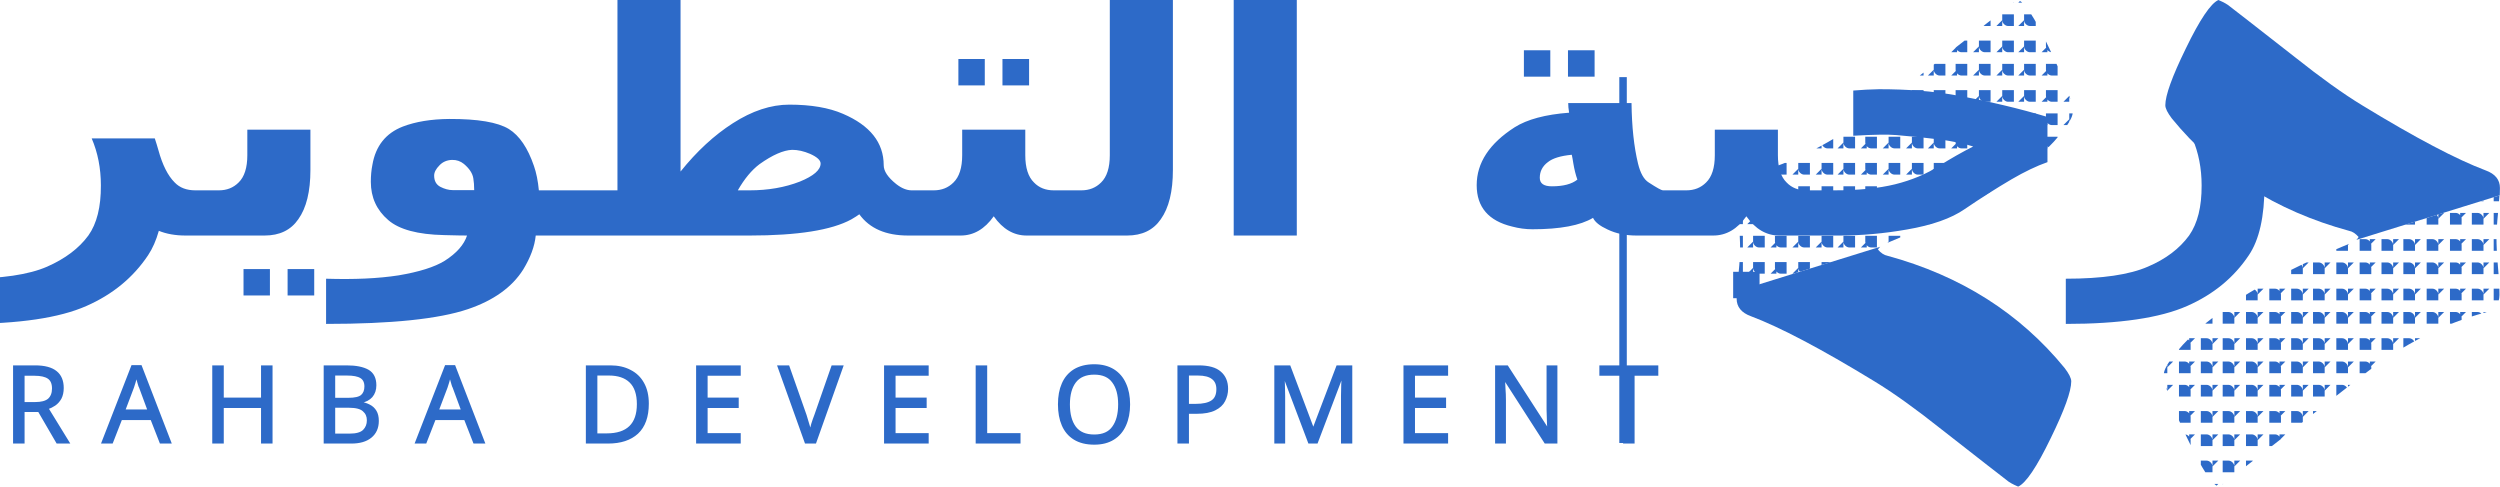
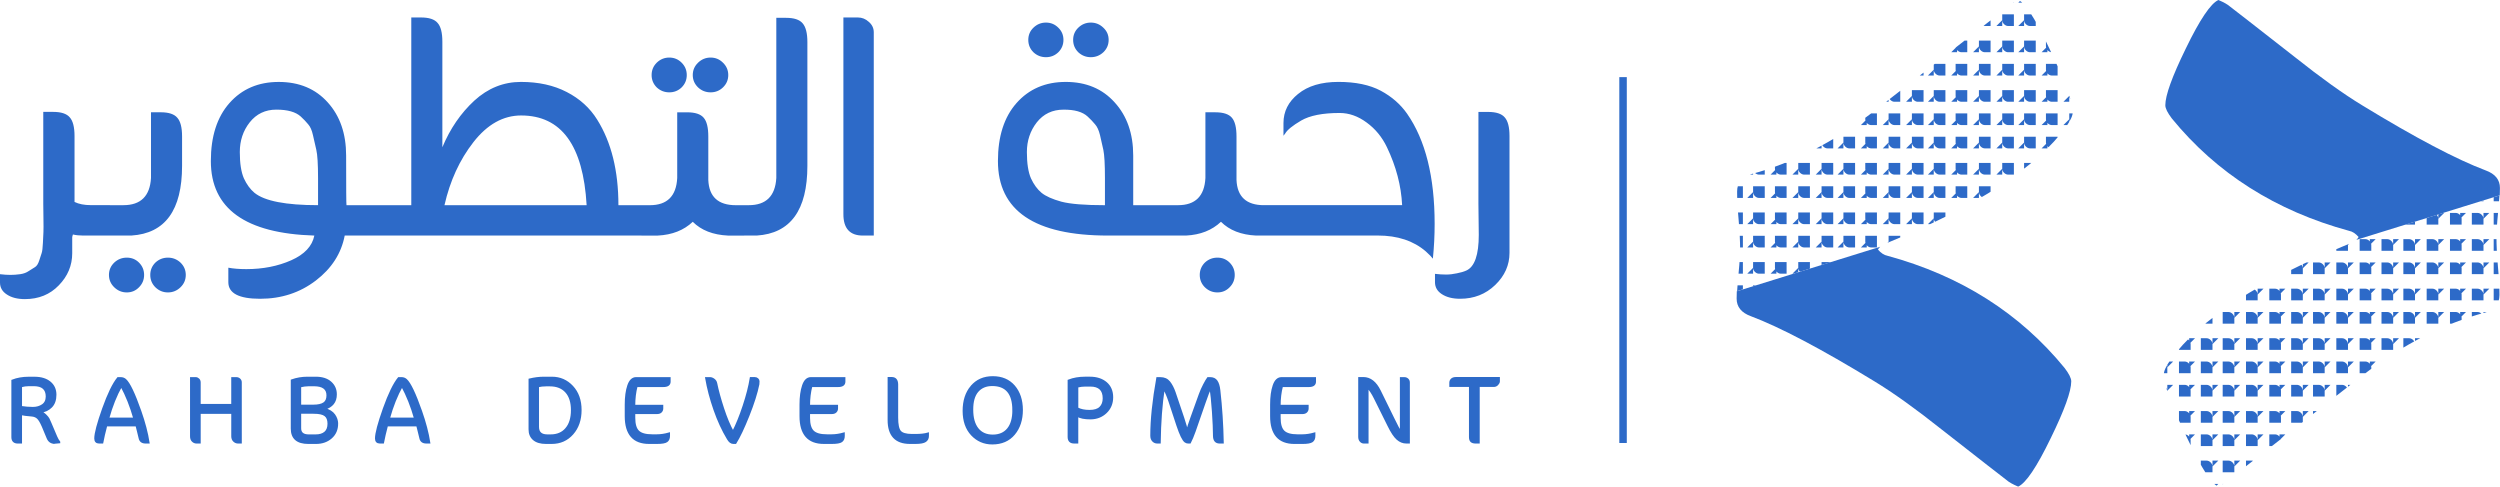
<svg xmlns="http://www.w3.org/2000/svg" width="659.847" height="128.437" viewBox="0 0 174.585 33.982" version="1.1" id="svg8">
  <defs id="defs2">
    <clipPath clipPathUnits="userSpaceOnUse" id="clipPath12411">
      <path id="path12413" style="font-weight:bold;font-size:6.145px;line-height:1.25;font-family:'Berlin Sans FB Demi';-inkscape-font-specification:'Berlin Sans FB Demi Bold';fill:#194876;fill-opacity:1;stroke-width:0.198" d="m 90.829,58.367 -0.385,0.119 c -0.004,0.004 -0.01,0.007 -0.017,0.01 -0.243,0.099 -0.403,0.204 -0.481,0.312 -0.012,0.017 -0.018,0.03 -0.018,0.04 0,0.025 0.02,0.08 0.061,0.166 0.042,0.089 0.071,0.134 0.089,0.134 0.116,-0.09 0.244,-0.19 0.385,-0.3 0.106,-0.081 0.215,-0.137 0.327,-0.167 0.025,-0.007 0.038,-0.023 0.038,-0.047 0,-0.017 -0.001,-0.042 -0.004,-0.075 -0.003,-0.034 -0.004,-0.06 -0.004,-0.077 0,-0.014 0.001,-0.036 0.004,-0.066 0.002,-0.02 0.003,-0.036 0.004,-0.049 z" />
    </clipPath>
  </defs>
  <g id="layer7" transform="translate(-186.9003,-109.5833)">
-     <text xml:space="preserve" style="font-style:normal;font-variant:normal;font-weight:600;font-stretch:normal;font-size:25.256px;line-height:1.25;font-family:Cairo;-inkscape-font-specification:'Cairo Semi-Bold';display:inline;opacity:1;fill:#2d6ac8;fill-opacity:1;stroke-width:0.018" x="185.507" y="126.032" id="text19720">
-       <tspan id="tspan19718" style="font-style:normal;font-variant:normal;font-weight:bold;font-stretch:normal;font-family:'Cocon Next Arabic';-inkscape-font-specification:'Cocon Next Arabic Bold';fill:#2d6ac8;fill-opacity:1;stroke-width:0.018" x="185.507" y="126.032">رحبة التطوير</tspan>
-     </text>
-     <text xml:space="preserve" style="font-style:normal;font-variant:normal;font-weight:300;font-stretch:normal;font-size:7.46px;line-height:1.25;font-family:'Cocon Next Arabic';-inkscape-font-specification:'Cocon Next Arabic Light';letter-spacing:2.252px;display:inline;opacity:1;fill:#2d6ac8;fill-opacity:1;stroke:#2d6ac8;stroke-width:0.132;stroke-dasharray:none;stroke-opacity:1" x="187.162" y="140.492" id="text19724">
-       <tspan id="tspan19722" style="font-style:normal;font-variant:normal;font-weight:300;font-stretch:normal;font-family:'Cocon Next Arabic';-inkscape-font-specification:'Cocon Next Arabic Light';fill:#2d6ac8;fill-opacity:1;stroke:#2d6ac8;stroke-width:0.132;stroke-dasharray:none;stroke-opacity:1" x="187.162" y="140.492" dx="0">RAHBA DEVELOPMENT</tspan>
-     </text>
+     <path style="font-weight:bold;font-size:25.256px;line-height:1.25;font-family:'Cocon Next Arabic';-inkscape-font-specification:'Cocon Next Arabic Bold';fill:#2d6ac8;stroke-width:0.018" d="m 290.145,117.4 h 0.678 q 0.839,0 1.159,0.382 0.333,0.37 0.333,1.307 v 8.152 q 0,1.283 -0.999,2.244 -0.999,0.962 -2.454,0.962 -0.777,0 -1.27,-0.321 -0.481,-0.308 -0.481,-0.839 v -0.58 q 0.407,0.049 0.777,0.049 0.358,0 0.752,-0.086 0.395,-0.074 0.666,-0.197 0.863,-0.395 0.863,-2.491 l -0.025,-2.17 z m -12.591,-1.258 q 1.024,-0.839 2.812,-0.839 1.8,0 2.96,0.617 1.147,0.617 1.837,1.603 1.924,2.762 1.924,7.695 0,1.209 -0.123,2.429 -0.111,-0.16 -0.493,-0.506 -1.283,-1.11 -3.354,-1.11 H 275.112 v -2.121 h 9.705 q -0.099,-2.035 -1.061,-4.045 -0.506,-1.061 -1.418,-1.726 -0.9,-0.666 -1.887,-0.666 -1.776,0 -2.688,0.53 -0.9,0.53 -1.11,0.9 l -0.123,0.16 v -0.888 q 0,-1.209 1.024,-2.035 z m -4.785,13.504 q -0.345,0.358 -0.851,0.358 -0.506,0 -0.876,-0.358 -0.358,-0.358 -0.358,-0.863 0,-0.506 0.358,-0.863 0.37,-0.345 0.876,-0.345 0.506,0 0.851,0.345 0.358,0.358 0.358,0.863 0,0.506 -0.358,0.863 z m 0.481,-10.532 v 3.034 q 0.074,1.764 1.924,1.764 h 0.58 v 2.121 h -1.135 q -1.566,-0.074 -2.454,-0.962 -0.937,0.888 -2.442,0.962 h -1.135 v -2.121 h 0.58 q 1.813,0 1.911,-1.899 v -4.588 h 0.691 q 0.839,0 1.159,0.382 0.321,0.37 0.321,1.307 z m -12.443,-5.882 q -0.358,0.345 -0.863,0.345 -0.506,0 -0.876,-0.345 -0.358,-0.358 -0.358,-0.863 0,-0.506 0.358,-0.851 0.37,-0.358 0.876,-0.358 0.506,0 0.863,0.358 0.358,0.345 0.358,0.851 0,0.506 -0.358,0.863 z m 3.145,0 q -0.37,0.345 -0.876,0.345 -0.506,0 -0.876,-0.345 -0.358,-0.358 -0.358,-0.863 0,-0.506 0.358,-0.851 0.37,-0.358 0.876,-0.358 0.506,0 0.876,0.358 0.37,0.345 0.37,0.851 0,0.506 -0.37,0.863 z m 0.111,10.68 v -1.874 q 0,-1.455 -0.111,-1.985 -0.111,-0.53 -0.234,-1.036 -0.123,-0.506 -0.345,-0.752 -0.222,-0.271 -0.518,-0.543 -0.53,-0.493 -1.69,-0.481 -1.159,0 -1.862,0.888 -0.691,0.888 -0.691,2.072 0,1.184 0.284,1.837 0.296,0.641 0.74,1.011 0.444,0.358 1.381,0.617 0.937,0.247 3.046,0.247 z m 5.155,0 v 2.121 h -4.945 q -7.683,0 -7.683,-5.204 0,-2.577 1.295,-4.045 1.307,-1.48 3.441,-1.48 2.133,0 3.416,1.431 1.295,1.418 1.295,3.712 v 3.465 z m -21.298,2.121 h -0.765 q -1.369,0 -1.357,-1.517 v -13.713 h 1.011 q 0.432,0 0.765,0.308 0.345,0.296 0.345,0.728 z m -4.637,-4.871 q 0,4.649 -3.539,4.871 h -1.381 v -2.121 h 0.826 q 1.813,0 1.924,-1.899 v -11.185 h 0.678 q 0.839,0 1.159,0.382 0.333,0.382 0.333,1.307 z m -5.895,-5.475 q -0.358,0.345 -0.863,0.345 -0.506,0 -0.876,-0.345 -0.37,-0.358 -0.37,-0.863 0,-0.506 0.37,-0.863 0.37,-0.358 0.876,-0.358 0.506,0 0.863,0.358 0.37,0.358 0.37,0.863 0,0.506 -0.37,0.863 z m -2.886,0 q -0.358,0.345 -0.863,0.345 -0.506,0 -0.876,-0.345 -0.358,-0.358 -0.358,-0.863 0,-0.506 0.358,-0.863 0.37,-0.358 0.876,-0.358 0.506,0 0.863,0.358 0.358,0.358 0.358,0.863 0,0.506 -0.358,0.863 z m 1.862,3.428 v 3.034 q 0.074,1.764 1.924,1.764 h 0.58 v 2.121 h -1.135 q -1.566,-0.074 -2.454,-0.962 -0.937,0.888 -2.442,0.962 h -1.135 v -2.121 h 0.58 q 1.813,0 1.911,-1.899 v -4.588 h 0.691 q 0.839,0 1.159,0.382 0.321,0.37 0.321,1.307 z m -13.072,-1.468 q -1.874,0 -3.33,1.862 -1.443,1.85 -2.022,4.403 h 9.927 q -0.358,-6.265 -4.575,-6.265 z m -10.297,8.386 v -2.121 h 2.627 v -13.109 h 0.678 q 0.839,0 1.159,0.382 0.333,0.37 0.333,1.307 v 7.375 q 0.814,-1.948 2.232,-3.256 1.431,-1.307 3.256,-1.307 1.837,0 3.194,0.703 1.369,0.703 2.133,1.936 1.48,2.368 1.48,5.969 h 2.121 v 2.121 z m -8.657,-7.905 q -0.691,0.876 -0.691,2.072 0,1.184 0.284,1.837 0.296,0.641 0.74,1.011 1.061,0.863 4.44,0.863 v -1.874 q 0,-1.48 -0.123,-1.998 -0.111,-0.518 -0.234,-1.024 -0.111,-0.506 -0.333,-0.752 -0.222,-0.271 -0.518,-0.543 -0.53,-0.481 -1.702,-0.481 -1.159,0 -1.862,0.888 z m 9.163,5.784 v 2.121 h -2.528 q -0.358,1.874 -2.022,3.145 -1.665,1.27 -3.885,1.27 -2.22,0 -2.22,-1.159 v -1.011 q 0.53,0.099 1.258,0.099 1.739,0 3.132,-0.617 1.394,-0.617 1.616,-1.726 -7.227,-0.222 -7.227,-5.204 0,-2.577 1.295,-4.045 1.307,-1.48 3.441,-1.48 2.146,0 3.428,1.431 1.283,1.418 1.283,3.712 0,3.404 0.025,3.465 z m -13.997,5.734 q -0.37,0.358 -0.876,0.358 -0.506,0 -0.876,-0.358 -0.358,-0.358 -0.358,-0.863 0,-0.506 0.358,-0.863 0.37,-0.345 0.876,-0.345 0.506,0 0.876,0.345 0.37,0.358 0.37,0.863 0,0.506 -0.37,0.863 z m -2.898,0 q -0.345,0.358 -0.851,0.358 -0.506,0 -0.876,-0.358 -0.37,-0.358 -0.37,-0.863 0,-0.506 0.37,-0.863 0.37,-0.345 0.876,-0.345 0.506,0 0.851,0.345 0.358,0.358 0.358,0.863 0,0.506 -0.358,0.863 z m 3.009,-8.485 q 0,4.649 -3.539,4.871 h -2.146 v -2.121 h 1.591 q 1.813,0 1.924,-1.899 v -4.588 h 0.678 q 0.839,0 1.159,0.382 0.333,0.37 0.333,1.307 z m -6.931,4.871 q -0.382,0 -0.691,-0.074 -0.049,0.148 -0.049,0.197 v 1.11 q 0,1.283 -0.937,2.244 -0.925,0.962 -2.368,0.962 -0.777,0 -1.258,-0.321 -0.481,-0.308 -0.481,-0.839 v -0.58 q 0.407,0.049 0.728,0.049 0.321,0 0.678,-0.049 0.358,-0.049 0.604,-0.222 0.259,-0.16 0.432,-0.271 0.185,-0.111 0.296,-0.456 0.111,-0.333 0.173,-0.53 0.062,-0.185 0.086,-0.703 0.025,-0.518 0.037,-0.765 0.012,-0.259 0,-0.95 -0.012,-0.703 -0.012,-1.024 v -6.413 h 0.691 q 0.839,0 1.159,0.382 0.333,0.37 0.333,1.307 v 4.6 q 0.456,0.222 1.135,0.222 h 1.332 v 2.121 z" id="text19720" aria-label="رحبة التطوير" />
+     <path d="m 190.16,137.275 q 0,-0.79 -0.903,-0.79 h -0.342 q -0.27,0 -0.543,0.076 v 1.439 q 0.43,0.066 0.823,0.066 0.393,0 0.677,-0.193 0.284,-0.193 0.288,-0.597 z m 0.561,3.238 q -0.357,0 -0.499,-0.342 l -0.335,-0.805 q -0.197,-0.455 -0.357,-0.597 -0.16,-0.142 -0.397,-0.164 -0.546,-0.044 -0.761,-0.098 v 1.985 h -0.226 q -0.386,0 -0.386,-0.386 v -3.948 q 0.514,-0.2 1.14,-0.2 h 0.404 q 0.685,0 1.078,0.324 0.393,0.321 0.393,0.867 0,0.546 -0.299,0.845 -0.295,0.299 -0.758,0.357 0.204,0.066 0.364,0.226 0.16,0.16 0.208,0.255 0.047,0.095 0.131,0.288 l 0.412,0.969 q 0.106,0.24 0.208,0.361 v 0.029 q -0.229,0.036 -0.321,0.036 z m 5.556,-1.701 q -0.364,-1.282 -0.907,-2.28 -0.546,0.969 -0.911,2.28 z m 0.787,1.679 q -0.357,0 -0.419,-0.321 -0.036,-0.186 -0.127,-0.521 -0.091,-0.335 -0.091,-0.353 h -2.102 q -0.186,0.71 -0.277,1.195 h -0.229 q -0.27,0 -0.27,-0.291 0,-0.528 0.55,-2.076 0.554,-1.548 1.038,-2.138 h 0.2 q 0.186,0 0.321,0.12 0.401,0.357 1.045,2.189 0.419,1.191 0.576,2.196 z m 6.656,0 h -0.2 q -0.157,0 -0.28,-0.117 -0.124,-0.117 -0.124,-0.324 v -1.632 h -2.266 v 2.073 h -0.226 q -0.153,0 -0.27,-0.113 -0.117,-0.113 -0.117,-0.328 v -4.065 h 0.328 q 0.109,0 0.197,0.084 0.087,0.084 0.087,0.222 v 1.566 h 2.266 v -1.872 h 0.291 q 0.127,0 0.222,0.087 0.095,0.087 0.091,0.219 z m 5.104,-2.08 h -0.958 v 1.082 q 0,0.492 0.597,0.492 h 0.47 q 0.426,0.004 0.667,-0.2 0.237,-0.204 0.237,-0.612 0,-0.408 -0.229,-0.583 -0.229,-0.178 -0.783,-0.178 z m -0.958,-0.503 h 0.918 q 0.492,0 0.736,-0.164 0.244,-0.164 0.244,-0.55 0,-0.703 -0.94,-0.703 h -0.368 q -0.284,0.004 -0.59,0.076 z m 2.583,1.253 q 0,0.616 -0.423,0.987 -0.423,0.372 -1.064,0.372 h -0.528 q -1.162,0 -1.162,-1.005 v -3.373 q 0.528,-0.186 1.089,-0.186 h 0.594 q 0.663,0 1.034,0.331 0.372,0.331 0.368,0.845 0,0.769 -0.798,1.002 0.481,0.135 0.685,0.426 0.204,0.291 0.204,0.601 z m 5.432,-0.35 q -0.364,-1.282 -0.907,-2.28 -0.546,0.969 -0.911,2.28 z m 0.787,1.679 q -0.357,0 -0.419,-0.321 -0.036,-0.186 -0.127,-0.521 -0.091,-0.335 -0.091,-0.353 h -2.102 q -0.186,0.71 -0.277,1.195 h -0.229 q -0.27,0 -0.27,-0.291 0,-0.528 0.55,-2.076 0.554,-1.548 1.038,-2.138 h 0.2 q 0.186,0 0.321,0.12 0.401,0.357 1.045,2.189 0.419,1.191 0.576,2.196 z m 9.775,-0.973 q 0.393,-0.463 0.393,-1.293 0,-0.83 -0.404,-1.278 -0.404,-0.448 -1.133,-0.448 h -0.262 q -0.299,0 -0.561,0.062 v 2.834 q 0,0.59 0.645,0.59 h 0.237 q 0.692,0 1.085,-0.466 z m 0.423,-2.939 q 0.583,0.627 0.583,1.639 0,1.013 -0.568,1.657 -0.568,0.645 -1.453,0.645 h -0.404 q -0.561,0 -0.856,-0.255 -0.295,-0.255 -0.291,-0.699 v -3.482 q 0.521,-0.127 1.005,-0.127 h 0.561 q 0.841,0 1.424,0.623 z m 6.758,3.442 q 0,0.266 -0.164,0.382 -0.164,0.117 -0.674,0.117 h -0.557 q -1.635,0 -1.635,-1.872 v -0.812 q 0,-0.798 0.178,-1.322 0.178,-0.525 0.546,-0.528 h 2.349 v 0.248 q 0,0.313 -0.441,0.313 h -1.865 q -0.164,0.619 -0.164,1.37 h 1.956 v 0.189 q 0,0.142 -0.098,0.237 -0.098,0.095 -0.291,0.091 h -1.566 v 0.328 q 0,0.677 0.28,0.947 0.28,0.27 0.958,0.27 h 0.342 q 0.397,0 0.845,-0.127 z m 4.485,0.499 q -0.215,0 -0.386,-0.299 -0.535,-0.889 -0.932,-2.025 -0.397,-1.136 -0.583,-2.211 h 0.27 q 0.135,0 0.273,0.102 0.138,0.102 0.168,0.262 0.157,0.769 0.481,1.759 0.324,0.991 0.688,1.643 0.382,-0.739 0.739,-1.818 0.357,-1.078 0.499,-1.949 h 0.291 q 0.113,0 0.186,0.073 0.073,0.073 0.073,0.149 0,0.076 -0.011,0.211 -0.186,0.918 -0.696,2.196 -0.51,1.278 -0.903,1.905 z m 7.72,-0.499 q 0,0.266 -0.164,0.382 -0.164,0.117 -0.674,0.117 h -0.557 q -1.635,0 -1.635,-1.872 v -0.812 q 0,-0.798 0.178,-1.322 0.178,-0.525 0.546,-0.528 h 2.349 v 0.248 q 0,0.313 -0.441,0.313 h -1.865 q -0.164,0.619 -0.164,1.37 h 1.956 v 0.189 q 0,0.142 -0.098,0.237 -0.098,0.095 -0.291,0.091 h -1.566 v 0.328 q 0,0.677 0.28,0.947 0.28,0.27 0.958,0.27 h 0.342 q 0.397,0 0.845,-0.127 z m 5.876,0.015 q 0,0.229 -0.182,0.357 -0.182,0.127 -0.699,0.127 h -0.375 q -1.501,0 -1.497,-1.61 v -2.932 h 0.215 q 0.386,0 0.39,0.455 v 2.313 q 0,0.725 0.2,0.965 0.2,0.24 0.82,0.244 h 0.248 q 0.546,0 0.881,-0.098 z m 5.957,-1.803 q 0,-1.756 -1.468,-1.756 -0.656,0 -1.027,0.43 -0.372,0.43 -0.368,1.289 0,0.86 0.372,1.333 0.375,0.47 1.06,0.47 0.685,0 1.06,-0.459 0.372,-0.455 0.372,-1.308 z m -2.921,-1.657 q 0.55,-0.656 1.49,-0.656 0.94,0 1.486,0.63 0.546,0.634 0.55,1.661 0,1.027 -0.55,1.686 -0.55,0.659 -1.523,0.659 -0.849,0 -1.428,-0.616 -0.576,-0.616 -0.576,-1.665 0,-1.049 0.55,-1.701 z m 9.231,0.827 q 0,-0.889 -0.932,-0.889 h -0.353 q -0.255,0 -0.55,0.069 v 1.515 q 0.328,0.178 0.845,0.178 0.517,0 0.75,-0.233 0.24,-0.233 0.24,-0.641 z m 0.601,-0.073 q -0.004,0.641 -0.441,1.056 -0.437,0.415 -1.075,0.419 -0.637,0 -0.922,-0.186 v 1.872 h -0.226 q -0.386,0 -0.386,-0.397 v -3.938 q 0.514,-0.2 1.147,-0.2 h 0.35 q 0.685,0 1.122,0.364 0.43,0.368 0.43,1.009 z m 7.497,3.162 q -0.397,0 -0.397,-0.484 0,-0.597 -0.073,-1.676 -0.073,-1.078 -0.175,-1.643 -0.135,0.24 -0.393,0.998 l -0.703,2.022 q -0.178,0.499 -0.328,0.783 h -0.135 q -0.102,0 -0.197,-0.069 -0.229,-0.171 -0.546,-1.118 l -0.561,-1.701 q -0.171,-0.514 -0.386,-0.907 -0.255,1.665 -0.284,3.795 h -0.178 q -0.171,0 -0.295,-0.127 -0.124,-0.127 -0.124,-0.357 0,-1.679 0.419,-4.021 h 0.222 q 0.397,0 0.619,0.277 0.222,0.277 0.379,0.728 l 0.597,1.77 q 0.208,0.648 0.27,0.903 0.084,-0.321 0.299,-0.918 l 0.583,-1.621 q 0.127,-0.35 0.299,-0.677 0.171,-0.328 0.273,-0.463 h 0.157 q 0.299,0 0.448,0.211 0.149,0.211 0.197,0.648 0.2,1.774 0.237,3.646 z m 6.623,-0.47 q 0,0.266 -0.164,0.382 -0.164,0.117 -0.674,0.117 h -0.557 q -1.635,0 -1.635,-1.872 v -0.812 q 0,-0.798 0.178,-1.322 0.178,-0.525 0.546,-0.528 h 2.349 v 0.248 q 0,0.313 -0.441,0.313 h -1.865 q -0.164,0.619 -0.164,1.37 h 1.956 v 0.189 q 0,0.142 -0.098,0.237 -0.098,0.095 -0.291,0.091 h -1.566 v 0.328 q 0,0.677 0.28,0.947 0.28,0.27 0.958,0.27 h 0.342 q 0.397,0 0.845,-0.127 z m 6.598,0.47 h -0.186 q -0.335,0 -0.623,-0.251 -0.288,-0.251 -0.623,-0.936 l -0.954,-1.923 q -0.248,-0.499 -0.499,-0.754 v 3.865 h -0.255 q -0.142,0 -0.24,-0.113 -0.098,-0.113 -0.095,-0.299 v -4.101 h 0.291 q 0.71,0 1.155,0.903 l 0.947,1.931 q 0.357,0.754 0.517,0.94 v -3.766 h 0.251 q 0.135,0 0.226,0.091 0.091,0.091 0.087,0.229 z m 6.288,-4.284 q 0,0.106 -0.106,0.219 -0.106,0.113 -0.244,0.113 h -1.06 v 3.952 h -0.222 q -0.2,0 -0.299,-0.087 -0.098,-0.087 -0.098,-0.299 v -3.566 h -1.373 v -0.226 q 0,-0.142 0.098,-0.237 0.098,-0.095 0.291,-0.098 h 3.012 z" id="text19724" style="font-weight:300;font-size:7.46px;line-height:1.25;font-family:'Cocon Next Arabic';-inkscape-font-specification:'Cocon Next Arabic Light';letter-spacing:2.252px;fill:#2d6ac8;stroke:#2d6ac8;stroke-width:0.132" aria-label="RAHBA DEVELOPMENT" />
    <g id="g19916" transform="matrix(14.26746,0,0,14.26746,-940.0523,-752.9849)" style="display:inline;opacity:1;fill:#2d6ac8;fill-opacity:1;stroke-width:0.036">
      <g id="g19820" transform="translate(0.07308151,4.056024)" style="fill:#2d6ac8;fill-opacity:1;stroke-width:0.036">
        <g id="g19816" transform="matrix(1.825649,0,0,1.825649,-74.67155,-49.2004)" clip-path="url(#clipPath12411)" style="fill:#2d6ac8;fill-opacity:1;stroke-width:0.036">
          <text xml:space="preserve" style="font-weight:bold;font-size:0.053px;line-height:1.25;font-family:'Courier New';-inkscape-font-specification:'Courier New Bold';fill:#2d6ac8;fill-opacity:1;stroke-width:8.84241e-05" x="89.423" y="58.121" id="text19730">
            <tspan id="tspan19728" style="font-style:normal;font-variant:normal;font-weight:bold;font-stretch:normal;font-size:0.053px;font-family:'Fira Code';-inkscape-font-specification:'Fira Code Bold';fill:#2d6ac8;fill-opacity:1;stroke-width:8.84241e-05" x="89.423" y="58.121">0101010101010101010101010101010101010101010101010101010101010</tspan>
          </text>
          <text xml:space="preserve" style="font-weight:bold;font-size:0.053px;line-height:1.25;font-family:'Courier New';-inkscape-font-specification:'Courier New Bold';fill:#2d6ac8;fill-opacity:1;stroke-width:8.84241e-05" x="89.423" y="59.5" id="text19734">
            <tspan id="tspan19732" style="font-style:normal;font-variant:normal;font-weight:bold;font-stretch:normal;font-size:0.053px;font-family:'Fira Code';-inkscape-font-specification:'Fira Code Bold';fill:#2d6ac8;fill-opacity:1;stroke-width:8.84241e-05" x="89.423" y="59.5">0101010101010101010101010101010101010101010101010101010101010</tspan>
          </text>
          <text xml:space="preserve" style="font-weight:bold;font-size:0.053px;line-height:1.25;font-family:'Courier New';-inkscape-font-specification:'Courier New Bold';fill:#2d6ac8;fill-opacity:1;stroke-width:8.84241e-05" x="89.423" y="58.187" id="text19738">
            <tspan id="tspan19736" style="font-style:normal;font-variant:normal;font-weight:bold;font-stretch:normal;font-size:0.053px;font-family:'Fira Code';-inkscape-font-specification:'Fira Code Bold';fill:#2d6ac8;fill-opacity:1;stroke-width:8.84241e-05" x="89.423" y="58.187">0101010101010101010101010101010101010101010101010101010101010</tspan>
          </text>
          <text xml:space="preserve" style="font-weight:bold;font-size:0.053px;line-height:1.25;font-family:'Courier New';-inkscape-font-specification:'Courier New Bold';fill:#2d6ac8;fill-opacity:1;stroke-width:8.84241e-05" x="89.423" y="58.449" id="text19742">
            <tspan id="tspan19740" style="font-style:normal;font-variant:normal;font-weight:bold;font-stretch:normal;font-size:0.053px;font-family:'Fira Code';-inkscape-font-specification:'Fira Code Bold';fill:#2d6ac8;fill-opacity:1;stroke-width:8.84241e-05" x="89.423" y="58.449">0101010101010101010101010101010101010101010101010101010101010</tspan>
          </text>
          <text xml:space="preserve" style="font-weight:bold;font-size:0.053px;line-height:1.25;font-family:'Courier New';-inkscape-font-specification:'Courier New Bold';fill:#2d6ac8;fill-opacity:1;stroke-width:8.84241e-05" x="89.423" y="58.515" id="text19746">
            <tspan id="tspan19744" style="font-style:normal;font-variant:normal;font-weight:bold;font-stretch:normal;font-size:0.053px;font-family:'Fira Code';-inkscape-font-specification:'Fira Code Bold';fill:#2d6ac8;fill-opacity:1;stroke-width:8.84241e-05" x="89.423" y="58.515">0101010101010101010101010101010101010101010101010101010101010</tspan>
          </text>
          <text xml:space="preserve" style="font-weight:bold;font-size:0.053px;line-height:1.25;font-family:'Courier New';-inkscape-font-specification:'Courier New Bold';fill:#2d6ac8;fill-opacity:1;stroke-width:8.84241e-05" x="89.423" y="58.581" id="text19750">
            <tspan id="tspan19748" style="font-style:normal;font-variant:normal;font-weight:bold;font-stretch:normal;font-size:0.053px;font-family:'Fira Code';-inkscape-font-specification:'Fira Code Bold';fill:#2d6ac8;fill-opacity:1;stroke-width:8.84241e-05" x="89.423" y="58.581">0101010101010101010101010101010101010101010101010101010101010</tspan>
          </text>
          <text xml:space="preserve" style="font-weight:bold;font-size:0.053px;line-height:1.25;font-family:'Courier New';-inkscape-font-specification:'Courier New Bold';fill:#2d6ac8;fill-opacity:1;stroke-width:8.84241e-05" x="89.423" y="58.647" id="text19754">
            <tspan id="tspan19752" style="font-style:normal;font-variant:normal;font-weight:bold;font-stretch:normal;font-size:0.053px;font-family:'Fira Code';-inkscape-font-specification:'Fira Code Bold';fill:#2d6ac8;fill-opacity:1;stroke-width:8.84241e-05" x="89.423" y="58.647">0101010101010101010101010101010101010101010101010101010101010</tspan>
          </text>
          <text xml:space="preserve" style="font-weight:bold;font-size:0.053px;line-height:1.25;font-family:'Courier New';-inkscape-font-specification:'Courier New Bold';fill:#2d6ac8;fill-opacity:1;stroke-width:8.84241e-05" x="89.423" y="58.712" id="text19758">
            <tspan id="tspan19756" style="font-style:normal;font-variant:normal;font-weight:bold;font-stretch:normal;font-size:0.053px;font-family:'Fira Code';-inkscape-font-specification:'Fira Code Bold';fill:#2d6ac8;fill-opacity:1;stroke-width:8.84241e-05" x="89.423" y="58.712">0101010101010101010101010101010101010101010101010101010101010</tspan>
          </text>
          <text xml:space="preserve" style="font-weight:bold;font-size:0.053px;line-height:1.25;font-family:'Courier New';-inkscape-font-specification:'Courier New Bold';fill:#2d6ac8;fill-opacity:1;stroke-width:8.84241e-05" x="89.423" y="58.778" id="text19762">
            <tspan id="tspan19760" style="font-style:normal;font-variant:normal;font-weight:bold;font-stretch:normal;font-size:0.053px;font-family:'Fira Code';-inkscape-font-specification:'Fira Code Bold';fill:#2d6ac8;fill-opacity:1;stroke-width:8.84241e-05" x="89.423" y="58.778">0101010101010101010101010101010101010101010101010101010101010</tspan>
          </text>
          <text xml:space="preserve" style="font-weight:bold;font-size:0.053px;line-height:1.25;font-family:'Courier New';-inkscape-font-specification:'Courier New Bold';fill:#2d6ac8;fill-opacity:1;stroke-width:8.84241e-05" x="89.423" y="58.844" id="text19766">
            <tspan id="tspan19764" style="font-style:normal;font-variant:normal;font-weight:bold;font-stretch:normal;font-size:0.053px;font-family:'Fira Code';-inkscape-font-specification:'Fira Code Bold';fill:#2d6ac8;fill-opacity:1;stroke-width:8.84241e-05" x="89.423" y="58.844">0101010101010101010101010101010101010101010101010101010101010</tspan>
          </text>
          <text xml:space="preserve" style="font-weight:bold;font-size:0.053px;line-height:1.25;font-family:'Courier New';-inkscape-font-specification:'Courier New Bold';fill:#2d6ac8;fill-opacity:1;stroke-width:8.84241e-05" x="89.423" y="58.909" id="text19770">
            <tspan id="tspan19768" style="font-style:normal;font-variant:normal;font-weight:bold;font-stretch:normal;font-size:0.053px;font-family:'Fira Code';-inkscape-font-specification:'Fira Code Bold';fill:#2d6ac8;fill-opacity:1;stroke-width:8.84241e-05" x="89.423" y="58.909">0101010101010101010101010101010101010101010101010101010101010</tspan>
          </text>
          <text xml:space="preserve" style="font-weight:bold;font-size:0.053px;line-height:1.25;font-family:'Courier New';-inkscape-font-specification:'Courier New Bold';fill:#2d6ac8;fill-opacity:1;stroke-width:8.84241e-05" x="89.423" y="58.975" id="text19774">
            <tspan id="tspan19772" style="font-style:normal;font-variant:normal;font-weight:bold;font-stretch:normal;font-size:0.053px;font-family:'Fira Code';-inkscape-font-specification:'Fira Code Bold';fill:#2d6ac8;fill-opacity:1;stroke-width:8.84241e-05" x="89.423" y="58.975">0101010101010101010101010101010101010101010101010101010101010</tspan>
          </text>
          <text xml:space="preserve" style="font-weight:bold;font-size:0.053px;line-height:1.25;font-family:'Courier New';-inkscape-font-specification:'Courier New Bold';fill:#2d6ac8;fill-opacity:1;stroke-width:8.84241e-05" x="89.423" y="59.041" id="text19778">
            <tspan id="tspan19776" style="font-style:normal;font-variant:normal;font-weight:bold;font-stretch:normal;font-size:0.053px;font-family:'Fira Code';-inkscape-font-specification:'Fira Code Bold';fill:#2d6ac8;fill-opacity:1;stroke-width:8.84241e-05" x="89.423" y="59.041">0101010101010101010101010101010101010101010101010101010101010</tspan>
          </text>
          <text xml:space="preserve" style="font-weight:bold;font-size:0.053px;line-height:1.25;font-family:'Courier New';-inkscape-font-specification:'Courier New Bold';fill:#2d6ac8;fill-opacity:1;stroke-width:8.84241e-05" x="89.423" y="59.106" id="text19782">
            <tspan id="tspan19780" style="font-style:normal;font-variant:normal;font-weight:bold;font-stretch:normal;font-size:0.053px;font-family:'Fira Code';-inkscape-font-specification:'Fira Code Bold';fill:#2d6ac8;fill-opacity:1;stroke-width:8.84241e-05" x="89.423" y="59.106">0101010101010101010101010101010101010101010101010101010101010</tspan>
          </text>
          <text xml:space="preserve" style="font-weight:bold;font-size:0.053px;line-height:1.25;font-family:'Courier New';-inkscape-font-specification:'Courier New Bold';fill:#2d6ac8;fill-opacity:1;stroke-width:8.84241e-05" x="89.423" y="59.172" id="text19786">
            <tspan id="tspan19784" style="font-style:normal;font-variant:normal;font-weight:bold;font-stretch:normal;font-size:0.053px;font-family:'Fira Code';-inkscape-font-specification:'Fira Code Bold';fill:#2d6ac8;fill-opacity:1;stroke-width:8.84241e-05" x="89.423" y="59.172">0101010101010101010101010101010101010101010101010101010101010</tspan>
          </text>
          <text xml:space="preserve" style="font-weight:bold;font-size:0.053px;line-height:1.25;font-family:'Courier New';-inkscape-font-specification:'Courier New Bold';fill:#2d6ac8;fill-opacity:1;stroke-width:8.84241e-05" x="89.423" y="59.238" id="text19790">
            <tspan id="tspan19788" style="font-style:normal;font-variant:normal;font-weight:bold;font-stretch:normal;font-size:0.053px;font-family:'Fira Code';-inkscape-font-specification:'Fira Code Bold';fill:#2d6ac8;fill-opacity:1;stroke-width:8.84241e-05" x="89.423" y="59.238">0101010101010101010101010101010101010101010101010101010101010</tspan>
          </text>
          <text xml:space="preserve" style="font-weight:bold;font-size:0.053px;line-height:1.25;font-family:'Courier New';-inkscape-font-specification:'Courier New Bold';fill:#2d6ac8;fill-opacity:1;stroke-width:8.84241e-05" x="89.423" y="59.303" id="text19794">
            <tspan id="tspan19792" style="font-style:normal;font-variant:normal;font-weight:bold;font-stretch:normal;font-size:0.053px;font-family:'Fira Code';-inkscape-font-specification:'Fira Code Bold';fill:#2d6ac8;fill-opacity:1;stroke-width:8.84241e-05" x="89.423" y="59.303">0101010101010101010101010101010101010101010101010101010101010</tspan>
          </text>
          <text xml:space="preserve" style="font-weight:bold;font-size:0.053px;line-height:1.25;font-family:'Courier New';-inkscape-font-specification:'Courier New Bold';fill:#2d6ac8;fill-opacity:1;stroke-width:8.84241e-05" x="89.423" y="59.369" id="text19798">
            <tspan id="tspan19796" style="font-style:normal;font-variant:normal;font-weight:bold;font-stretch:normal;font-size:0.053px;font-family:'Fira Code';-inkscape-font-specification:'Fira Code Bold';fill:#2d6ac8;fill-opacity:1;stroke-width:8.84241e-05" x="89.423" y="59.369">0101010101010101010101010101010101010101010101010101010101010</tspan>
          </text>
          <text xml:space="preserve" style="font-weight:bold;font-size:0.053px;line-height:1.25;font-family:'Courier New';-inkscape-font-specification:'Courier New Bold';fill:#2d6ac8;fill-opacity:1;stroke-width:8.84241e-05" x="89.423" y="59.435" id="text19802">
            <tspan id="tspan19800" style="font-style:normal;font-variant:normal;font-weight:bold;font-stretch:normal;font-size:0.053px;font-family:'Fira Code';-inkscape-font-specification:'Fira Code Bold';fill:#2d6ac8;fill-opacity:1;stroke-width:8.84241e-05" x="89.423" y="59.435">0101010101010101010101010101010101010101010101010101010101010</tspan>
          </text>
          <text xml:space="preserve" style="font-weight:bold;font-size:0.053px;line-height:1.25;font-family:'Courier New';-inkscape-font-specification:'Courier New Bold';fill:#2d6ac8;fill-opacity:1;stroke-width:8.84241e-05" x="89.423" y="58.252" id="text19806">
            <tspan id="tspan19804" style="font-style:normal;font-variant:normal;font-weight:bold;font-stretch:normal;font-size:0.053px;font-family:'Fira Code';-inkscape-font-specification:'Fira Code Bold';fill:#2d6ac8;fill-opacity:1;stroke-width:8.84241e-05" x="89.423" y="58.252">0101010101010101010101010101010101010101010101010101010101010</tspan>
          </text>
          <text xml:space="preserve" style="font-weight:bold;font-size:0.053px;line-height:1.25;font-family:'Courier New';-inkscape-font-specification:'Courier New Bold';fill:#2d6ac8;fill-opacity:1;stroke-width:8.84241e-05" x="89.423" y="58.318" id="text19810">
            <tspan id="tspan19808" style="font-style:normal;font-variant:normal;font-weight:bold;font-stretch:normal;font-size:0.053px;font-family:'Fira Code';-inkscape-font-specification:'Fira Code Bold';fill:#2d6ac8;fill-opacity:1;stroke-width:8.84241e-05" x="89.423" y="58.318">0101010101010101010101010101010101010101010101010101010101010</tspan>
          </text>
          <text xml:space="preserve" style="font-weight:bold;font-size:0.053px;line-height:1.25;font-family:'Courier New';-inkscape-font-specification:'Courier New Bold';fill:#2d6ac8;fill-opacity:1;stroke-width:8.84241e-05" x="89.423" y="58.384" id="text19814">
            <tspan id="tspan19812" style="font-style:normal;font-variant:normal;font-weight:bold;font-stretch:normal;font-size:0.053px;font-family:'Fira Code';-inkscape-font-specification:'Fira Code Bold';fill:#2d6ac8;fill-opacity:1;stroke-width:8.84241e-05" x="89.423" y="58.384">0101010101010101010101010101010101010101010101010101010101010</tspan>
          </text>
        </g>
        <path id="path19818" style="font-weight:bold;font-size:6.145px;line-height:1.25;font-family:'Berlin Sans FB Demi';-inkscape-font-specification:'Berlin Sans FB Demi Bold';fill:#2d6ac8;fill-opacity:1;stroke-width:0.013" d="m 89.773,56.401 c -0.037,0.016 -0.091,0.095 -0.16,0.238 -0.067,0.137 -0.1,0.229 -0.1,0.277 0,0.016 0.011,0.037 0.032,0.065 0.219,0.268 0.508,0.452 0.868,0.55 0.016,0.003 0.031,0.013 0.046,0.03 -0.003,0.005 -0.006,0.01 -0.011,0.014 l 0.702,-0.218 c 5.95e-4,-0.014 8.01e-4,-0.026 8.01e-4,-0.036 0,-0.04 -0.023,-0.069 -0.07,-0.086 -0.141,-0.053 -0.343,-0.159 -0.605,-0.319 -0.092,-0.056 -0.201,-0.134 -0.328,-0.235 -0.194,-0.152 -0.3,-0.234 -0.317,-0.247 -0.012,-0.011 -0.032,-0.022 -0.058,-0.033 z" />
      </g>
      <g id="g19914" transform="rotate(180,89.31931,59.6199)" style="fill:#2d6ac8;fill-opacity:1;stroke-width:0.036">
        <g id="g19910" transform="matrix(1.825649,0,0,1.825649,-74.67155,-49.2004)" clip-path="url(#clipPath12411)" style="fill:#2d6ac8;fill-opacity:1;stroke-width:0.036">
          <text xml:space="preserve" style="font-weight:bold;font-size:0.053px;line-height:1.25;font-family:'Courier New';-inkscape-font-specification:'Courier New Bold';fill:#2d6ac8;fill-opacity:1;stroke-width:8.84241e-05" x="89.423" y="58.121" id="text19824">
            <tspan id="tspan19822" style="font-style:normal;font-variant:normal;font-weight:bold;font-stretch:normal;font-size:0.053px;font-family:'Fira Code';-inkscape-font-specification:'Fira Code Bold';fill:#2d6ac8;fill-opacity:1;stroke-width:8.84241e-05" x="89.423" y="58.121">0101010101010101010101010101010101010101010101010101010101010</tspan>
          </text>
          <text xml:space="preserve" style="font-weight:bold;font-size:0.053px;line-height:1.25;font-family:'Courier New';-inkscape-font-specification:'Courier New Bold';fill:#2d6ac8;fill-opacity:1;stroke-width:8.84241e-05" x="89.423" y="59.5" id="text19828">
            <tspan id="tspan19826" style="font-style:normal;font-variant:normal;font-weight:bold;font-stretch:normal;font-size:0.053px;font-family:'Fira Code';-inkscape-font-specification:'Fira Code Bold';fill:#2d6ac8;fill-opacity:1;stroke-width:8.84241e-05" x="89.423" y="59.5">0101010101010101010101010101010101010101010101010101010101010</tspan>
          </text>
          <text xml:space="preserve" style="font-weight:bold;font-size:0.053px;line-height:1.25;font-family:'Courier New';-inkscape-font-specification:'Courier New Bold';fill:#2d6ac8;fill-opacity:1;stroke-width:8.84241e-05" x="89.423" y="58.187" id="text19832">
            <tspan id="tspan19830" style="font-style:normal;font-variant:normal;font-weight:bold;font-stretch:normal;font-size:0.053px;font-family:'Fira Code';-inkscape-font-specification:'Fira Code Bold';fill:#2d6ac8;fill-opacity:1;stroke-width:8.84241e-05" x="89.423" y="58.187">0101010101010101010101010101010101010101010101010101010101010</tspan>
          </text>
          <text xml:space="preserve" style="font-weight:bold;font-size:0.053px;line-height:1.25;font-family:'Courier New';-inkscape-font-specification:'Courier New Bold';fill:#2d6ac8;fill-opacity:1;stroke-width:8.84241e-05" x="89.423" y="58.449" id="text19836">
            <tspan id="tspan19834" style="font-style:normal;font-variant:normal;font-weight:bold;font-stretch:normal;font-size:0.053px;font-family:'Fira Code';-inkscape-font-specification:'Fira Code Bold';fill:#2d6ac8;fill-opacity:1;stroke-width:8.84241e-05" x="89.423" y="58.449">0101010101010101010101010101010101010101010101010101010101010</tspan>
          </text>
          <text xml:space="preserve" style="font-weight:bold;font-size:0.053px;line-height:1.25;font-family:'Courier New';-inkscape-font-specification:'Courier New Bold';fill:#2d6ac8;fill-opacity:1;stroke-width:8.84241e-05" x="89.423" y="58.515" id="text19840">
            <tspan id="tspan19838" style="font-style:normal;font-variant:normal;font-weight:bold;font-stretch:normal;font-size:0.053px;font-family:'Fira Code';-inkscape-font-specification:'Fira Code Bold';fill:#2d6ac8;fill-opacity:1;stroke-width:8.84241e-05" x="89.423" y="58.515">0101010101010101010101010101010101010101010101010101010101010</tspan>
          </text>
          <text xml:space="preserve" style="font-weight:bold;font-size:0.053px;line-height:1.25;font-family:'Courier New';-inkscape-font-specification:'Courier New Bold';fill:#2d6ac8;fill-opacity:1;stroke-width:8.84241e-05" x="89.423" y="58.581" id="text19844">
            <tspan id="tspan19842" style="font-style:normal;font-variant:normal;font-weight:bold;font-stretch:normal;font-size:0.053px;font-family:'Fira Code';-inkscape-font-specification:'Fira Code Bold';fill:#2d6ac8;fill-opacity:1;stroke-width:8.84241e-05" x="89.423" y="58.581">0101010101010101010101010101010101010101010101010101010101010</tspan>
          </text>
          <text xml:space="preserve" style="font-weight:bold;font-size:0.053px;line-height:1.25;font-family:'Courier New';-inkscape-font-specification:'Courier New Bold';fill:#2d6ac8;fill-opacity:1;stroke-width:8.84241e-05" x="89.423" y="58.647" id="text19848">
            <tspan id="tspan19846" style="font-style:normal;font-variant:normal;font-weight:bold;font-stretch:normal;font-size:0.053px;font-family:'Fira Code';-inkscape-font-specification:'Fira Code Bold';fill:#2d6ac8;fill-opacity:1;stroke-width:8.84241e-05" x="89.423" y="58.647">0101010101010101010101010101010101010101010101010101010101010</tspan>
          </text>
          <text xml:space="preserve" style="font-weight:bold;font-size:0.053px;line-height:1.25;font-family:'Courier New';-inkscape-font-specification:'Courier New Bold';fill:#2d6ac8;fill-opacity:1;stroke-width:8.84241e-05" x="89.423" y="58.712" id="text19852">
            <tspan id="tspan19850" style="font-style:normal;font-variant:normal;font-weight:bold;font-stretch:normal;font-size:0.053px;font-family:'Fira Code';-inkscape-font-specification:'Fira Code Bold';fill:#2d6ac8;fill-opacity:1;stroke-width:8.84241e-05" x="89.423" y="58.712">0101010101010101010101010101010101010101010101010101010101010</tspan>
          </text>
          <text xml:space="preserve" style="font-weight:bold;font-size:0.053px;line-height:1.25;font-family:'Courier New';-inkscape-font-specification:'Courier New Bold';fill:#2d6ac8;fill-opacity:1;stroke-width:8.84241e-05" x="89.423" y="58.778" id="text19856">
            <tspan id="tspan19854" style="font-style:normal;font-variant:normal;font-weight:bold;font-stretch:normal;font-size:0.053px;font-family:'Fira Code';-inkscape-font-specification:'Fira Code Bold';fill:#2d6ac8;fill-opacity:1;stroke-width:8.84241e-05" x="89.423" y="58.778">0101010101010101010101010101010101010101010101010101010101010</tspan>
          </text>
          <text xml:space="preserve" style="font-weight:bold;font-size:0.053px;line-height:1.25;font-family:'Courier New';-inkscape-font-specification:'Courier New Bold';fill:#2d6ac8;fill-opacity:1;stroke-width:8.84241e-05" x="89.423" y="58.844" id="text19860">
            <tspan id="tspan19858" style="font-style:normal;font-variant:normal;font-weight:bold;font-stretch:normal;font-size:0.053px;font-family:'Fira Code';-inkscape-font-specification:'Fira Code Bold';fill:#2d6ac8;fill-opacity:1;stroke-width:8.84241e-05" x="89.423" y="58.844">0101010101010101010101010101010101010101010101010101010101010</tspan>
          </text>
          <text xml:space="preserve" style="font-weight:bold;font-size:0.053px;line-height:1.25;font-family:'Courier New';-inkscape-font-specification:'Courier New Bold';fill:#2d6ac8;fill-opacity:1;stroke-width:8.84241e-05" x="89.423" y="58.909" id="text19864">
            <tspan id="tspan19862" style="font-style:normal;font-variant:normal;font-weight:bold;font-stretch:normal;font-size:0.053px;font-family:'Fira Code';-inkscape-font-specification:'Fira Code Bold';fill:#2d6ac8;fill-opacity:1;stroke-width:8.84241e-05" x="89.423" y="58.909">0101010101010101010101010101010101010101010101010101010101010</tspan>
          </text>
          <text xml:space="preserve" style="font-weight:bold;font-size:0.053px;line-height:1.25;font-family:'Courier New';-inkscape-font-specification:'Courier New Bold';fill:#2d6ac8;fill-opacity:1;stroke-width:8.84241e-05" x="89.423" y="58.975" id="text19868">
            <tspan id="tspan19866" style="font-style:normal;font-variant:normal;font-weight:bold;font-stretch:normal;font-size:0.053px;font-family:'Fira Code';-inkscape-font-specification:'Fira Code Bold';fill:#2d6ac8;fill-opacity:1;stroke-width:8.84241e-05" x="89.423" y="58.975">0101010101010101010101010101010101010101010101010101010101010</tspan>
          </text>
          <text xml:space="preserve" style="font-weight:bold;font-size:0.053px;line-height:1.25;font-family:'Courier New';-inkscape-font-specification:'Courier New Bold';fill:#2d6ac8;fill-opacity:1;stroke-width:8.84241e-05" x="89.423" y="59.041" id="text19872">
            <tspan id="tspan19870" style="font-style:normal;font-variant:normal;font-weight:bold;font-stretch:normal;font-size:0.053px;font-family:'Fira Code';-inkscape-font-specification:'Fira Code Bold';fill:#2d6ac8;fill-opacity:1;stroke-width:8.84241e-05" x="89.423" y="59.041">0101010101010101010101010101010101010101010101010101010101010</tspan>
          </text>
          <text xml:space="preserve" style="font-weight:bold;font-size:0.053px;line-height:1.25;font-family:'Courier New';-inkscape-font-specification:'Courier New Bold';fill:#2d6ac8;fill-opacity:1;stroke-width:8.84241e-05" x="89.423" y="59.106" id="text19876">
            <tspan id="tspan19874" style="font-style:normal;font-variant:normal;font-weight:bold;font-stretch:normal;font-size:0.053px;font-family:'Fira Code';-inkscape-font-specification:'Fira Code Bold';fill:#2d6ac8;fill-opacity:1;stroke-width:8.84241e-05" x="89.423" y="59.106">0101010101010101010101010101010101010101010101010101010101010</tspan>
          </text>
          <text xml:space="preserve" style="font-weight:bold;font-size:0.053px;line-height:1.25;font-family:'Courier New';-inkscape-font-specification:'Courier New Bold';fill:#2d6ac8;fill-opacity:1;stroke-width:8.84241e-05" x="89.423" y="59.172" id="text19880">
            <tspan id="tspan19878" style="font-style:normal;font-variant:normal;font-weight:bold;font-stretch:normal;font-size:0.053px;font-family:'Fira Code';-inkscape-font-specification:'Fira Code Bold';fill:#2d6ac8;fill-opacity:1;stroke-width:8.84241e-05" x="89.423" y="59.172">0101010101010101010101010101010101010101010101010101010101010</tspan>
          </text>
          <text xml:space="preserve" style="font-weight:bold;font-size:0.053px;line-height:1.25;font-family:'Courier New';-inkscape-font-specification:'Courier New Bold';fill:#2d6ac8;fill-opacity:1;stroke-width:8.84241e-05" x="89.423" y="59.238" id="text19884">
            <tspan id="tspan19882" style="font-style:normal;font-variant:normal;font-weight:bold;font-stretch:normal;font-size:0.053px;font-family:'Fira Code';-inkscape-font-specification:'Fira Code Bold';fill:#2d6ac8;fill-opacity:1;stroke-width:8.84241e-05" x="89.423" y="59.238">0101010101010101010101010101010101010101010101010101010101010</tspan>
          </text>
          <text xml:space="preserve" style="font-weight:bold;font-size:0.053px;line-height:1.25;font-family:'Courier New';-inkscape-font-specification:'Courier New Bold';fill:#2d6ac8;fill-opacity:1;stroke-width:8.84241e-05" x="89.423" y="59.303" id="text19888">
            <tspan id="tspan19886" style="font-style:normal;font-variant:normal;font-weight:bold;font-stretch:normal;font-size:0.053px;font-family:'Fira Code';-inkscape-font-specification:'Fira Code Bold';fill:#2d6ac8;fill-opacity:1;stroke-width:8.84241e-05" x="89.423" y="59.303">0101010101010101010101010101010101010101010101010101010101010</tspan>
          </text>
          <text xml:space="preserve" style="font-weight:bold;font-size:0.053px;line-height:1.25;font-family:'Courier New';-inkscape-font-specification:'Courier New Bold';fill:#2d6ac8;fill-opacity:1;stroke-width:8.84241e-05" x="89.423" y="59.369" id="text19892">
            <tspan id="tspan19890" style="font-style:normal;font-variant:normal;font-weight:bold;font-stretch:normal;font-size:0.053px;font-family:'Fira Code';-inkscape-font-specification:'Fira Code Bold';fill:#2d6ac8;fill-opacity:1;stroke-width:8.84241e-05" x="89.423" y="59.369">0101010101010101010101010101010101010101010101010101010101010</tspan>
          </text>
          <text xml:space="preserve" style="font-weight:bold;font-size:0.053px;line-height:1.25;font-family:'Courier New';-inkscape-font-specification:'Courier New Bold';fill:#2d6ac8;fill-opacity:1;stroke-width:8.84241e-05" x="89.423" y="59.435" id="text19896">
            <tspan id="tspan19894" style="font-style:normal;font-variant:normal;font-weight:bold;font-stretch:normal;font-size:0.053px;font-family:'Fira Code';-inkscape-font-specification:'Fira Code Bold';fill:#2d6ac8;fill-opacity:1;stroke-width:8.84241e-05" x="89.423" y="59.435">0101010101010101010101010101010101010101010101010101010101010</tspan>
          </text>
          <text xml:space="preserve" style="font-weight:bold;font-size:0.053px;line-height:1.25;font-family:'Courier New';-inkscape-font-specification:'Courier New Bold';fill:#2d6ac8;fill-opacity:1;stroke-width:8.84241e-05" x="89.423" y="58.252" id="text19900">
            <tspan id="tspan19898" style="font-style:normal;font-variant:normal;font-weight:bold;font-stretch:normal;font-size:0.053px;font-family:'Fira Code';-inkscape-font-specification:'Fira Code Bold';fill:#2d6ac8;fill-opacity:1;stroke-width:8.84241e-05" x="89.423" y="58.252">0101010101010101010101010101010101010101010101010101010101010</tspan>
          </text>
          <text xml:space="preserve" style="font-weight:bold;font-size:0.053px;line-height:1.25;font-family:'Courier New';-inkscape-font-specification:'Courier New Bold';fill:#2d6ac8;fill-opacity:1;stroke-width:8.84241e-05" x="89.423" y="58.318" id="text19904">
            <tspan id="tspan19902" style="font-style:normal;font-variant:normal;font-weight:bold;font-stretch:normal;font-size:0.053px;font-family:'Fira Code';-inkscape-font-specification:'Fira Code Bold';fill:#2d6ac8;fill-opacity:1;stroke-width:8.84241e-05" x="89.423" y="58.318">0101010101010101010101010101010101010101010101010101010101010</tspan>
          </text>
          <text xml:space="preserve" style="font-weight:bold;font-size:0.053px;line-height:1.25;font-family:'Courier New';-inkscape-font-specification:'Courier New Bold';fill:#2d6ac8;fill-opacity:1;stroke-width:8.84241e-05" x="89.423" y="58.384" id="text19908">
            <tspan id="tspan19906" style="font-style:normal;font-variant:normal;font-weight:bold;font-stretch:normal;font-size:0.053px;font-family:'Fira Code';-inkscape-font-specification:'Fira Code Bold';fill:#2d6ac8;fill-opacity:1;stroke-width:8.84241e-05" x="89.423" y="58.384">0101010101010101010101010101010101010101010101010101010101010</tspan>
          </text>
        </g>
        <path id="path19912" style="font-weight:bold;font-size:6.145px;line-height:1.25;font-family:'Berlin Sans FB Demi';-inkscape-font-specification:'Berlin Sans FB Demi Bold';fill:#2d6ac8;fill-opacity:1;stroke-width:0.013" d="m 89.773,56.401 c -0.037,0.016 -0.091,0.095 -0.16,0.238 -0.067,0.137 -0.1,0.229 -0.1,0.277 0,0.016 0.011,0.037 0.032,0.065 0.219,0.268 0.508,0.452 0.868,0.55 0.016,0.003 0.031,0.013 0.046,0.03 -0.003,0.005 -0.006,0.01 -0.011,0.014 l 0.702,-0.218 c 5.95e-4,-0.014 8.01e-4,-0.026 8.01e-4,-0.036 0,-0.04 -0.023,-0.069 -0.07,-0.086 -0.141,-0.053 -0.343,-0.159 -0.605,-0.319 -0.092,-0.056 -0.201,-0.134 -0.328,-0.235 -0.194,-0.152 -0.3,-0.234 -0.317,-0.247 -0.012,-0.011 -0.032,-0.022 -0.058,-0.033 z" />
      </g>
    </g>
-     <rect style="opacity:1;fill:#2d6ac8;fill-opacity:1;stroke:none;stroke-width:0.001;stroke-linecap:round;stroke-miterlimit:3.9;stroke-dasharray:0.588, 2.352;-inkscape-stroke:none;paint-order:markers fill stroke;stop-color:#000000" id="rect19918" width="0.523" height="25.55" x="299.983" y="114.969" />
+     <path id="rect19918" style="opacity:1;fill:#2d6ac8;stroke-width:0.001;stroke-linecap:round;stroke-miterlimit:3.9;stroke-dasharray:0.588, 2.352;paint-order:markers fill stroke;stop-color:#000000" d="m 299.983,114.969 h 0.523 v 25.55 h -0.523 z" />
  </g>
</svg>
